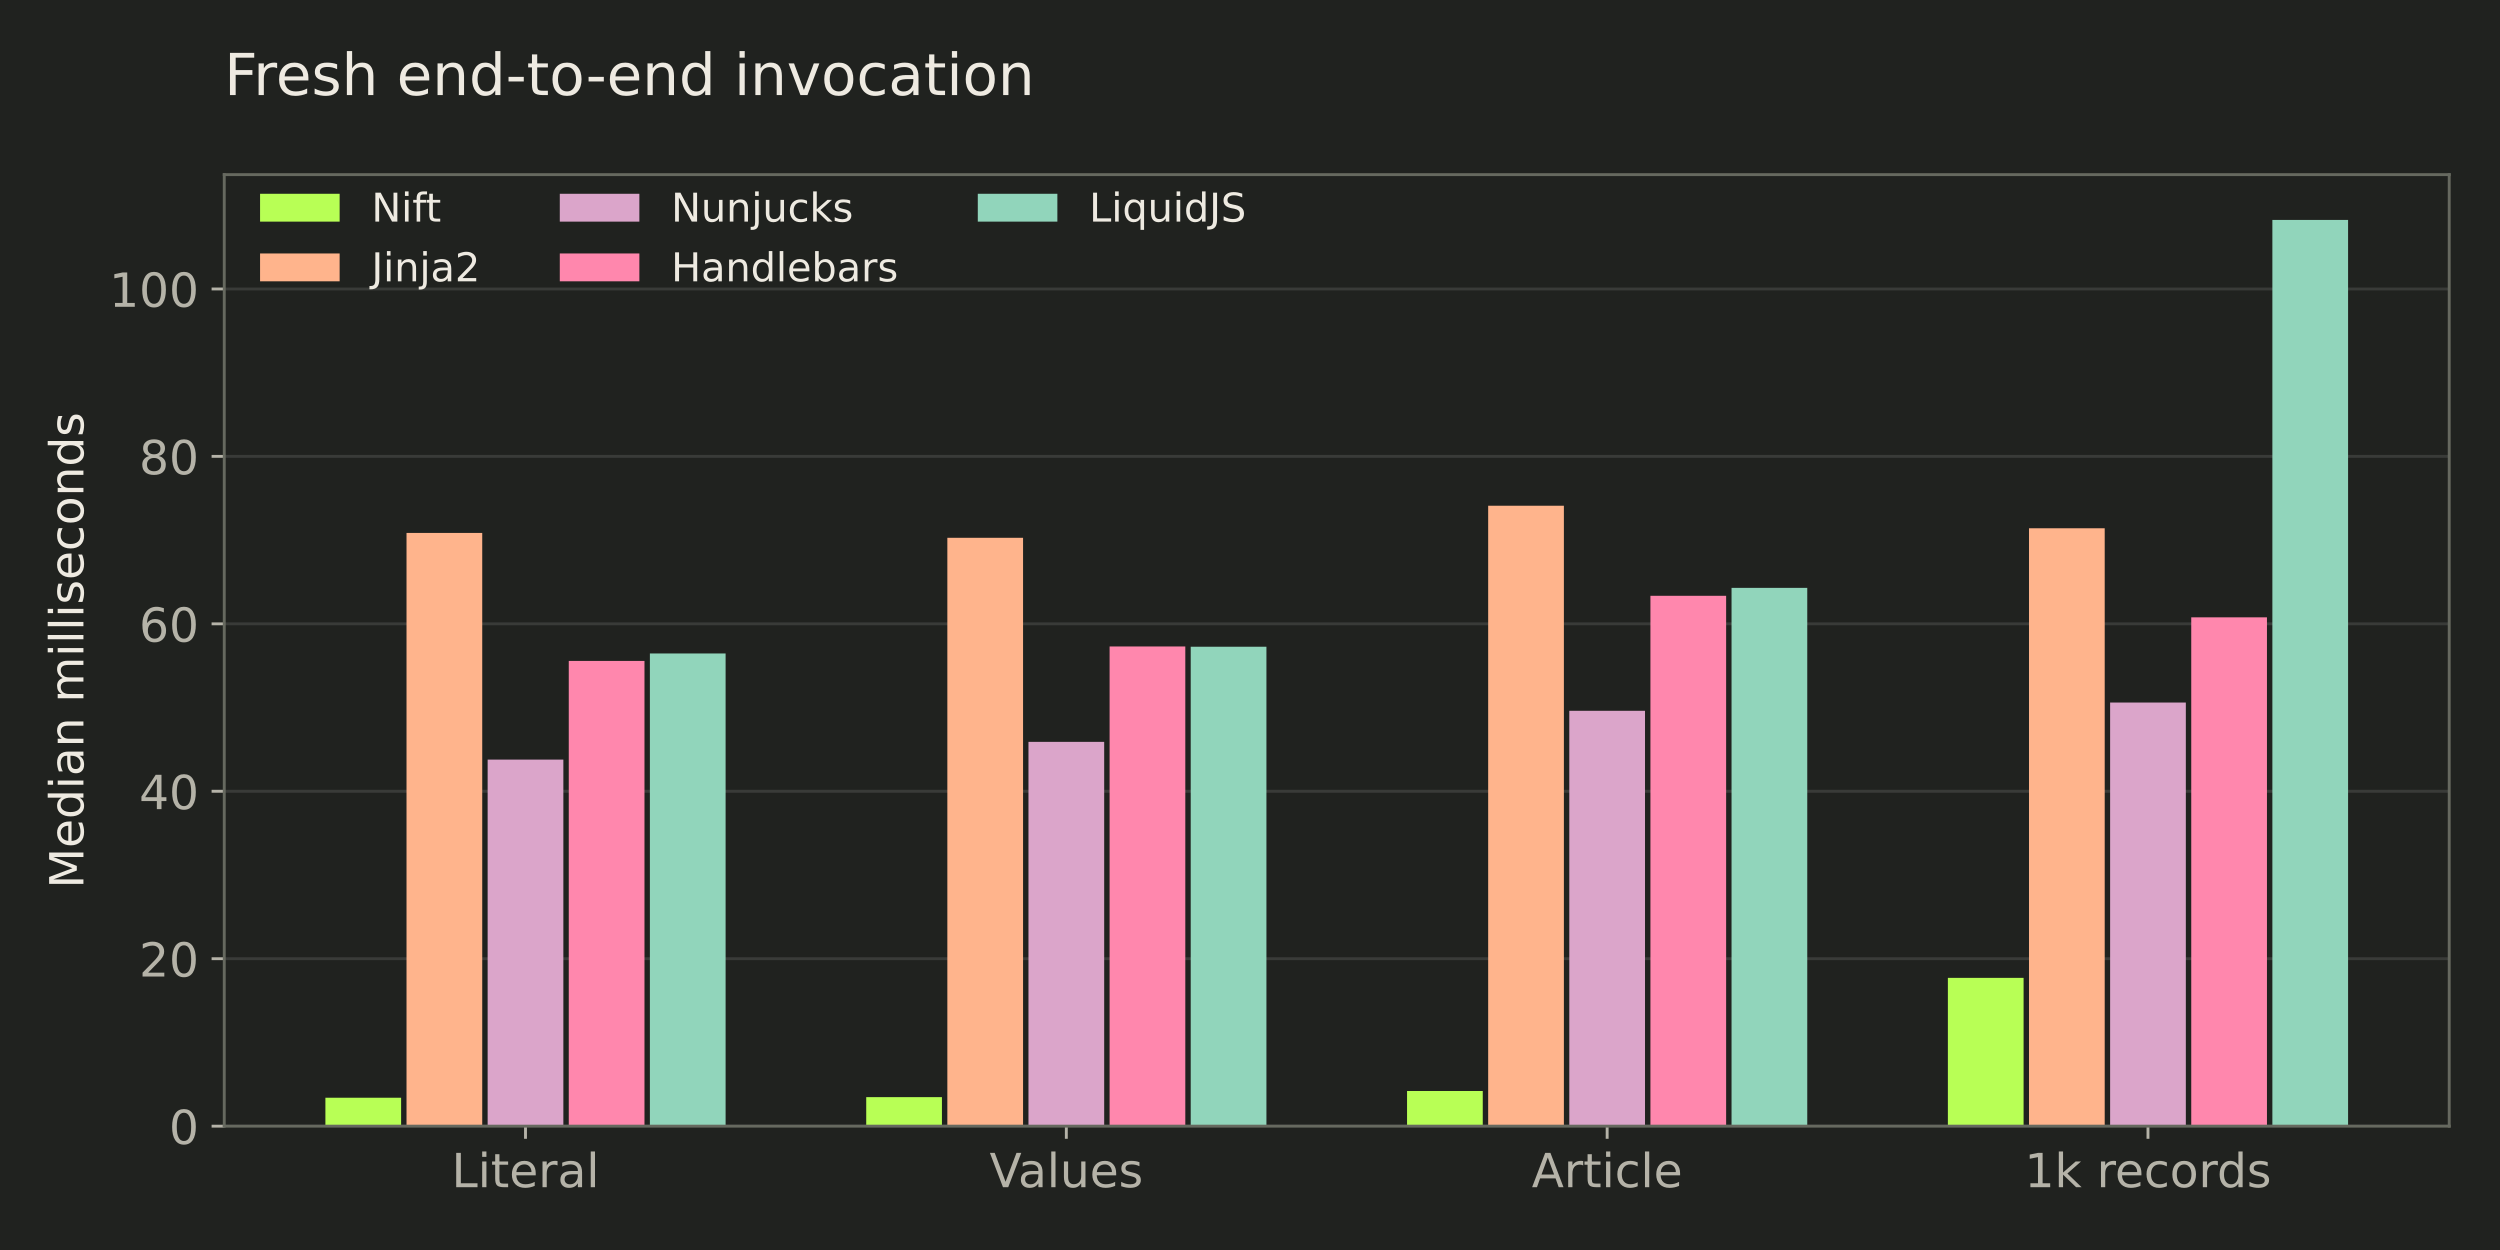
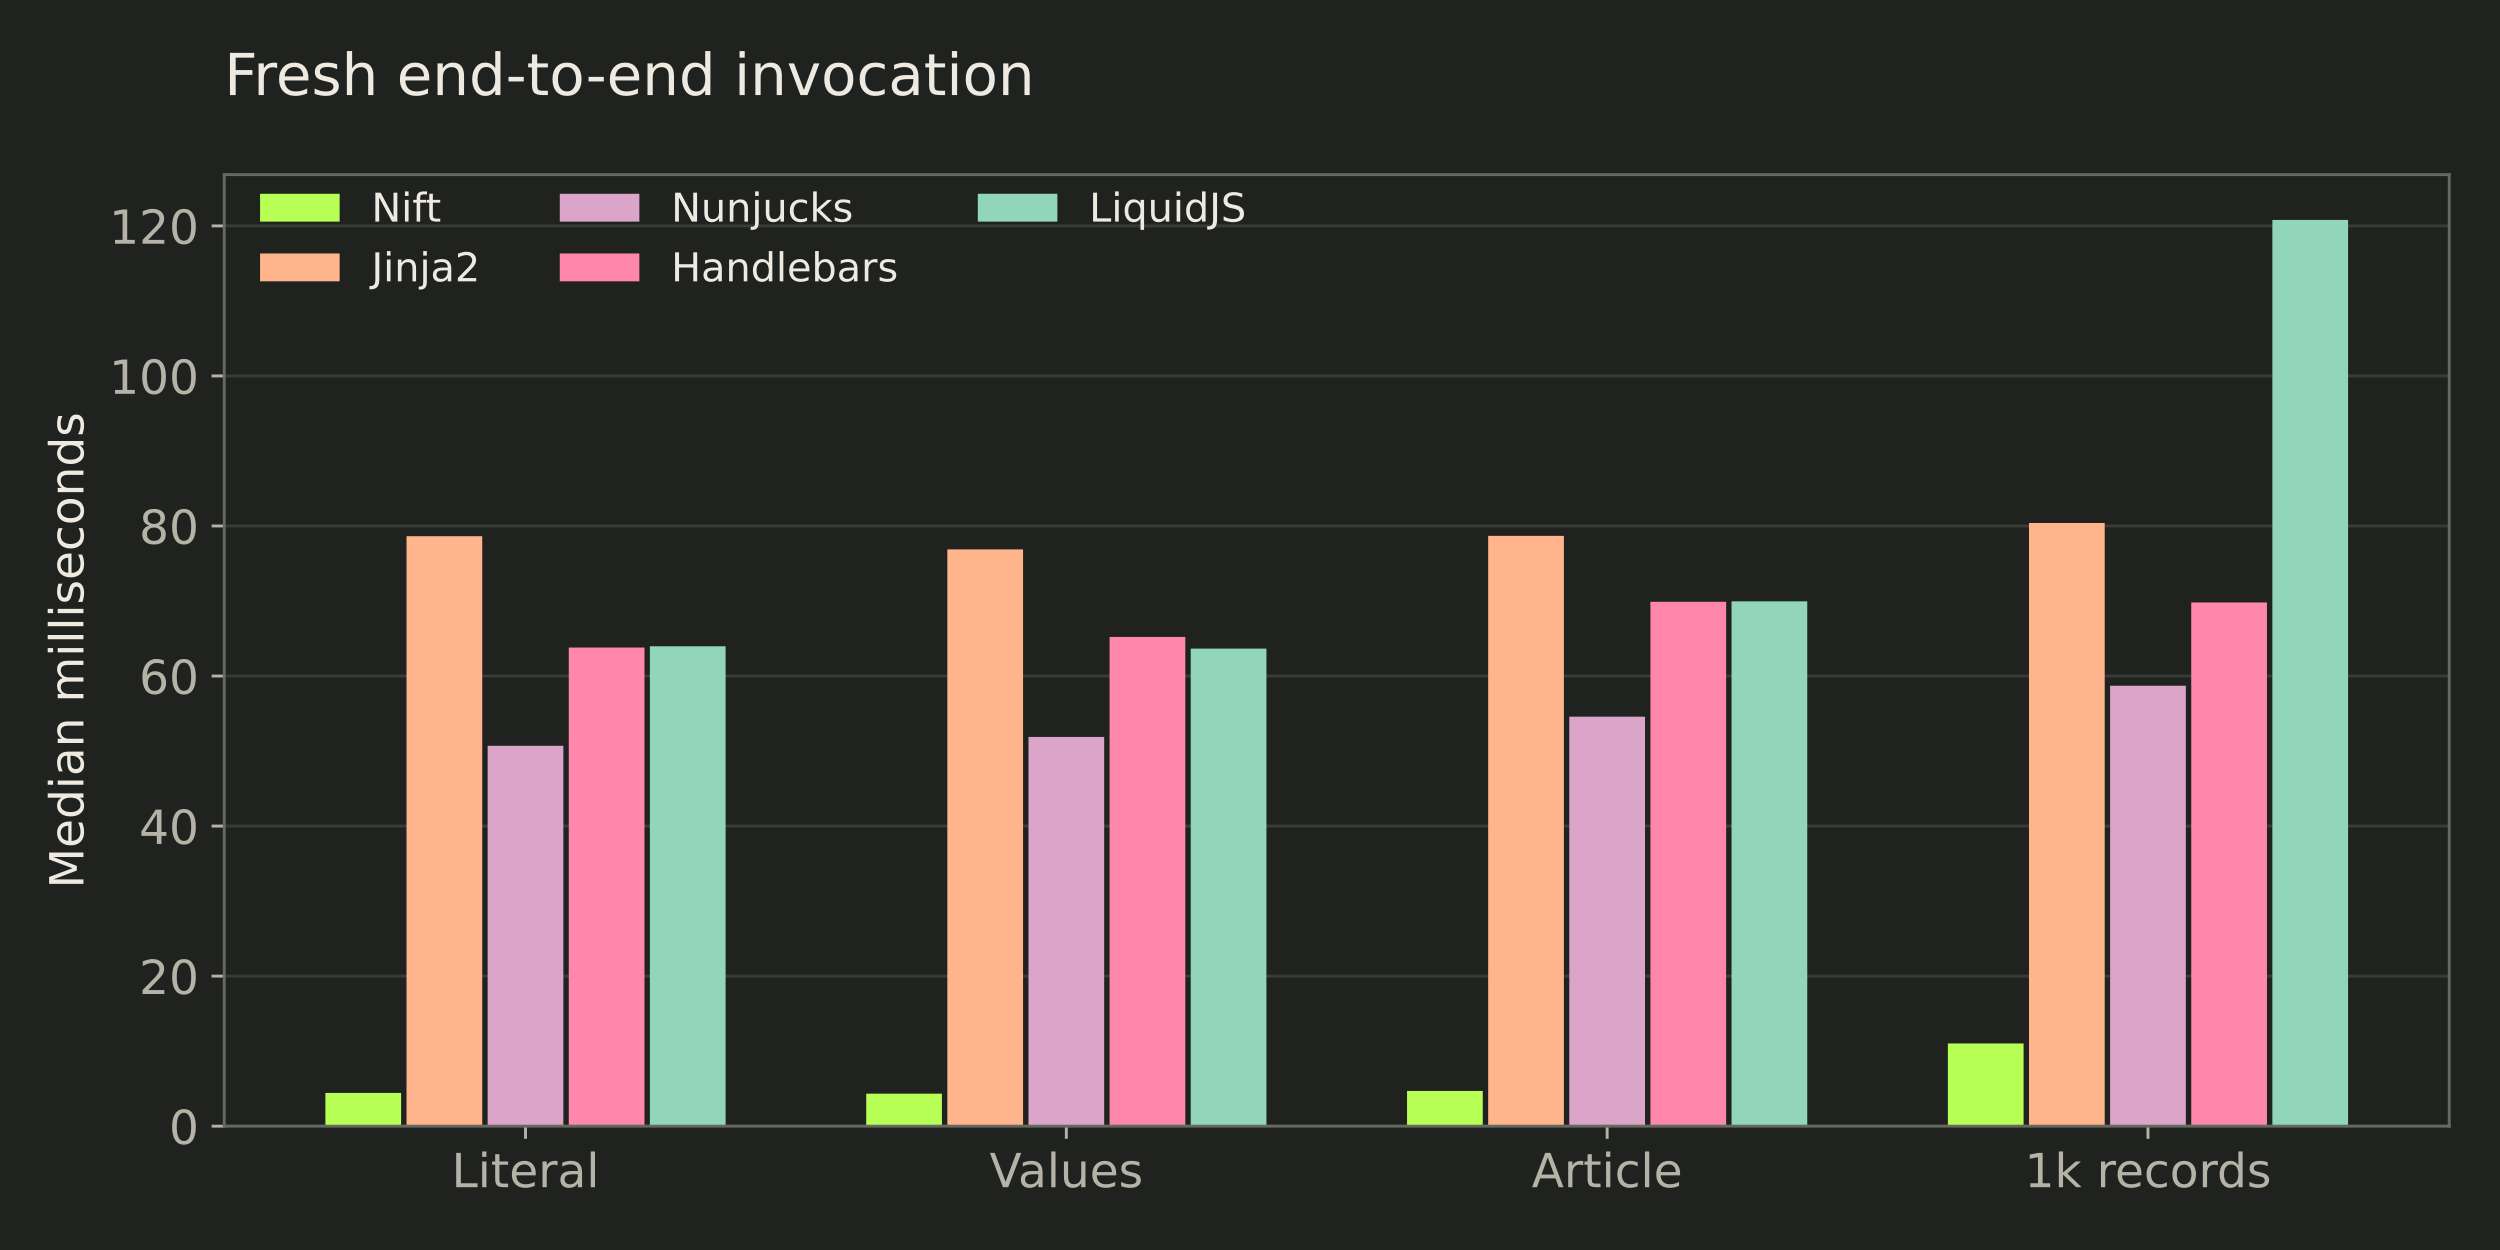
<svg xmlns="http://www.w3.org/2000/svg" xmlns:xlink="http://www.w3.org/1999/xlink" width="691.2pt" height="345.6pt" viewBox="0 0 691.2 345.6" version="1.1">
  <defs>
    <style type="text/css">*{stroke-linejoin: round; stroke-linecap: butt}</style>
  </defs>
  <g id="figure_1">
    <g id="patch_1">
      <path d="M 0 345.6  L 691.2 345.6  L 691.2 0  L 0 0  z " style="fill: #20221f" />
    </g>
    <g id="axes_1">
      <g id="patch_2">
        <path d="M 62.003 311.357  L 677.16 311.357  L 677.16 48.28  L 62.003 48.28  z " style="fill: #20221f" />
      </g>
      <g id="matplotlib.axis_1">
        <g id="xtick_1">
          <g id="line2d_1">
            <defs>
              <path id="m729737db2e" d="M 0 0  L 0 3.5  " style="stroke: #b5b3a8; stroke-width: 0.8" />
            </defs>
            <g>
              <use xlink:href="#m729737db2e" x="145.29" y="311.357" style="fill: #b5b3a8; stroke: #b5b3a8; stroke-width: 0.8" />
            </g>
          </g>
          <g id="text_1">
            <text style="font-size: 13px; font-family: 'DejaVu Sans', 'Bitstream Vera Sans', 'Computer Modern Sans Serif', 'Lucida Grande', 'Verdana', 'Geneva', 'Lucid', 'Arial', 'Helvetica', 'Avant Garde', sans-serif; text-anchor: middle; fill: #b5b3a8" x="145.29" y="328.235" transform="rotate(-0 145.29 328.2349)">Literal</text>
          </g>
        </g>
        <g id="xtick_2">
          <g id="line2d_2">
            <g>
              <use xlink:href="#m729737db2e" x="294.818" y="311.357" style="fill: #b5b3a8; stroke: #b5b3a8; stroke-width: 0.8" />
            </g>
          </g>
          <g id="text_2">
            <text style="font-size: 13px; font-family: 'DejaVu Sans', 'Bitstream Vera Sans', 'Computer Modern Sans Serif', 'Lucida Grande', 'Verdana', 'Geneva', 'Lucid', 'Arial', 'Helvetica', 'Avant Garde', sans-serif; text-anchor: middle; fill: #b5b3a8" x="294.818" y="328.235" transform="rotate(-0 294.8177 328.2349)">Values</text>
          </g>
        </g>
        <g id="xtick_3">
          <g id="line2d_3">
            <g>
              <use xlink:href="#m729737db2e" x="444.345" y="311.357" style="fill: #b5b3a8; stroke: #b5b3a8; stroke-width: 0.8" />
            </g>
          </g>
          <g id="text_3">
            <text style="font-size: 13px; font-family: 'DejaVu Sans', 'Bitstream Vera Sans', 'Computer Modern Sans Serif', 'Lucida Grande', 'Verdana', 'Geneva', 'Lucid', 'Arial', 'Helvetica', 'Avant Garde', sans-serif; text-anchor: middle; fill: #b5b3a8" x="444.345" y="328.235" transform="rotate(-0 444.3454 328.2349)">Article</text>
          </g>
        </g>
        <g id="xtick_4">
          <g id="line2d_4">
            <g>
              <use xlink:href="#m729737db2e" x="593.873" y="311.357" style="fill: #b5b3a8; stroke: #b5b3a8; stroke-width: 0.8" />
            </g>
          </g>
          <g id="text_4">
            <text style="font-size: 13px; font-family: 'DejaVu Sans', 'Bitstream Vera Sans', 'Computer Modern Sans Serif', 'Lucida Grande', 'Verdana', 'Geneva', 'Lucid', 'Arial', 'Helvetica', 'Avant Garde', sans-serif; text-anchor: middle; fill: #b5b3a8" x="593.873" y="328.235" transform="rotate(-0 593.8731 328.2349)">1k records</text>
          </g>
        </g>
      </g>
      <g id="matplotlib.axis_2">
        <g id="ytick_1">
          <g id="line2d_5">
            <path d="M 62.003 311.357  L 677.16 311.357  " clip-path="url(#pb8ed16f398)" style="fill: none; stroke: #b0b0b0; stroke-opacity: 0.18; stroke-width: 0.8; stroke-linecap: square" />
          </g>
          <g id="line2d_6">
            <defs>
              <path id="m79aa11fd9c" d="M 0 0  L -3.5 0  " style="stroke: #b5b3a8; stroke-width: 0.8" />
            </defs>
            <g>
              <use xlink:href="#m79aa11fd9c" x="62.003" y="311.357" style="fill: #b5b3a8; stroke: #b5b3a8; stroke-width: 0.8" />
            </g>
          </g>
          <g id="text_5">
            <text style="font-size: 13px; font-family: 'DejaVu Sans', 'Bitstream Vera Sans', 'Computer Modern Sans Serif', 'Lucida Grande', 'Verdana', 'Geneva', 'Lucid', 'Arial', 'Helvetica', 'Avant Garde', sans-serif; text-anchor: end; fill: #b5b3a8" x="55.003" y="316.295" transform="rotate(-0 55.00305 316.2954)">0</text>
          </g>
        </g>
        <g id="ytick_2">
          <g id="line2d_7">
-             <path d="M 62.003 265.063  L 677.16 265.063  " clip-path="url(#pb8ed16f398)" style="fill: none; stroke: #b0b0b0; stroke-opacity: 0.18; stroke-width: 0.8; stroke-linecap: square" />
+             <path d="M 62.003 269.874  L 677.16 269.874  " clip-path="url(#pb8ed16f398)" style="fill: none; stroke: #b0b0b0; stroke-opacity: 0.18; stroke-width: 0.8; stroke-linecap: square" />
          </g>
          <g id="line2d_8">
            <g>
-               <use xlink:href="#m79aa11fd9c" x="62.003" y="265.063" style="fill: #b5b3a8; stroke: #b5b3a8; stroke-width: 0.8" />
+               <use xlink:href="#m79aa11fd9c" x="62.003" y="269.874" style="fill: #b5b3a8; stroke: #b5b3a8; stroke-width: 0.8" />
            </g>
          </g>
          <g id="text_6">
-             <text style="font-size: 13px; font-family: 'DejaVu Sans', 'Bitstream Vera Sans', 'Computer Modern Sans Serif', 'Lucida Grande', 'Verdana', 'Geneva', 'Lucid', 'Arial', 'Helvetica', 'Avant Garde', sans-serif; text-anchor: end; fill: #b5b3a8" x="55.003" y="270.002" transform="rotate(-0 55.00305 270.0018)">20</text>
+             <text style="font-size: 13px; font-family: 'DejaVu Sans', 'Bitstream Vera Sans', 'Computer Modern Sans Serif', 'Lucida Grande', 'Verdana', 'Geneva', 'Lucid', 'Arial', 'Helvetica', 'Avant Garde', sans-serif; text-anchor: end; fill: #b5b3a8" x="55.003" y="274.812" transform="rotate(-0 55.00305 274.812)">20</text>
          </g>
        </g>
        <g id="ytick_3">
          <g id="line2d_9">
-             <path d="M 62.003 218.77  L 677.16 218.77  " clip-path="url(#pb8ed16f398)" style="fill: none; stroke: #b0b0b0; stroke-opacity: 0.18; stroke-width: 0.8; stroke-linecap: square" />
+             <path d="M 62.003 228.39  L 677.16 228.39  " clip-path="url(#pb8ed16f398)" style="fill: none; stroke: #b0b0b0; stroke-opacity: 0.18; stroke-width: 0.8; stroke-linecap: square" />
          </g>
          <g id="line2d_10">
            <g>
-               <use xlink:href="#m79aa11fd9c" x="62.003" y="218.77" style="fill: #b5b3a8; stroke: #b5b3a8; stroke-width: 0.8" />
+               <use xlink:href="#m79aa11fd9c" x="62.003" y="228.39" style="fill: #b5b3a8; stroke: #b5b3a8; stroke-width: 0.8" />
            </g>
          </g>
          <g id="text_7">
-             <text style="font-size: 13px; font-family: 'DejaVu Sans', 'Bitstream Vera Sans', 'Computer Modern Sans Serif', 'Lucida Grande', 'Verdana', 'Geneva', 'Lucid', 'Arial', 'Helvetica', 'Avant Garde', sans-serif; text-anchor: end; fill: #b5b3a8" x="55.003" y="223.708" transform="rotate(-0 55.00305 223.7082)">40</text>
+             <text style="font-size: 13px; font-family: 'DejaVu Sans', 'Bitstream Vera Sans', 'Computer Modern Sans Serif', 'Lucida Grande', 'Verdana', 'Geneva', 'Lucid', 'Arial', 'Helvetica', 'Avant Garde', sans-serif; text-anchor: end; fill: #b5b3a8" x="55.003" y="233.329" transform="rotate(-0 55.00305 233.3286)">40</text>
          </g>
        </g>
        <g id="ytick_4">
          <g id="line2d_11">
-             <path d="M 62.003 172.476  L 677.16 172.476  " clip-path="url(#pb8ed16f398)" style="fill: none; stroke: #b0b0b0; stroke-opacity: 0.18; stroke-width: 0.8; stroke-linecap: square" />
+             <path d="M 62.003 186.907  L 677.16 186.907  " clip-path="url(#pb8ed16f398)" style="fill: none; stroke: #b0b0b0; stroke-opacity: 0.18; stroke-width: 0.8; stroke-linecap: square" />
          </g>
          <g id="line2d_12">
            <g>
-               <use xlink:href="#m79aa11fd9c" x="62.003" y="172.476" style="fill: #b5b3a8; stroke: #b5b3a8; stroke-width: 0.8" />
+               <use xlink:href="#m79aa11fd9c" x="62.003" y="186.907" style="fill: #b5b3a8; stroke: #b5b3a8; stroke-width: 0.8" />
            </g>
          </g>
          <g id="text_8">
-             <text style="font-size: 13px; font-family: 'DejaVu Sans', 'Bitstream Vera Sans', 'Computer Modern Sans Serif', 'Lucida Grande', 'Verdana', 'Geneva', 'Lucid', 'Arial', 'Helvetica', 'Avant Garde', sans-serif; text-anchor: end; fill: #b5b3a8" x="55.003" y="177.415" transform="rotate(-0 55.00305 177.4145)">60</text>
+             <text style="font-size: 13px; font-family: 'DejaVu Sans', 'Bitstream Vera Sans', 'Computer Modern Sans Serif', 'Lucida Grande', 'Verdana', 'Geneva', 'Lucid', 'Arial', 'Helvetica', 'Avant Garde', sans-serif; text-anchor: end; fill: #b5b3a8" x="55.003" y="191.845" transform="rotate(-0 55.00305 191.8452)">60</text>
          </g>
        </g>
        <g id="ytick_5">
          <g id="line2d_13">
-             <path d="M 62.003 126.182  L 677.16 126.182  " clip-path="url(#pb8ed16f398)" style="fill: none; stroke: #b0b0b0; stroke-opacity: 0.18; stroke-width: 0.8; stroke-linecap: square" />
+             <path d="M 62.003 145.423  L 677.16 145.423  " clip-path="url(#pb8ed16f398)" style="fill: none; stroke: #b0b0b0; stroke-opacity: 0.18; stroke-width: 0.8; stroke-linecap: square" />
          </g>
          <g id="line2d_14">
            <g>
-               <use xlink:href="#m79aa11fd9c" x="62.003" y="126.182" style="fill: #b5b3a8; stroke: #b5b3a8; stroke-width: 0.8" />
+               <use xlink:href="#m79aa11fd9c" x="62.003" y="145.423" style="fill: #b5b3a8; stroke: #b5b3a8; stroke-width: 0.8" />
            </g>
          </g>
          <g id="text_9">
-             <text style="font-size: 13px; font-family: 'DejaVu Sans', 'Bitstream Vera Sans', 'Computer Modern Sans Serif', 'Lucida Grande', 'Verdana', 'Geneva', 'Lucid', 'Arial', 'Helvetica', 'Avant Garde', sans-serif; text-anchor: end; fill: #b5b3a8" x="55.003" y="131.121" transform="rotate(-0 55.00305 131.1209)">80</text>
+             <text style="font-size: 13px; font-family: 'DejaVu Sans', 'Bitstream Vera Sans', 'Computer Modern Sans Serif', 'Lucida Grande', 'Verdana', 'Geneva', 'Lucid', 'Arial', 'Helvetica', 'Avant Garde', sans-serif; text-anchor: end; fill: #b5b3a8" x="55.003" y="150.362" transform="rotate(-0 55.00305 150.3618)">80</text>
          </g>
        </g>
        <g id="ytick_6">
          <g id="line2d_15">
-             <path d="M 62.003 79.889  L 677.16 79.889  " clip-path="url(#pb8ed16f398)" style="fill: none; stroke: #b0b0b0; stroke-opacity: 0.18; stroke-width: 0.8; stroke-linecap: square" />
+             <path d="M 62.003 103.94  L 677.16 103.94  " clip-path="url(#pb8ed16f398)" style="fill: none; stroke: #b0b0b0; stroke-opacity: 0.18; stroke-width: 0.8; stroke-linecap: square" />
          </g>
          <g id="line2d_16">
            <g>
-               <use xlink:href="#m79aa11fd9c" x="62.003" y="79.889" style="fill: #b5b3a8; stroke: #b5b3a8; stroke-width: 0.8" />
+               <use xlink:href="#m79aa11fd9c" x="62.003" y="103.94" style="fill: #b5b3a8; stroke: #b5b3a8; stroke-width: 0.8" />
            </g>
          </g>
          <g id="text_10">
-             <text style="font-size: 13px; font-family: 'DejaVu Sans', 'Bitstream Vera Sans', 'Computer Modern Sans Serif', 'Lucida Grande', 'Verdana', 'Geneva', 'Lucid', 'Arial', 'Helvetica', 'Avant Garde', sans-serif; text-anchor: end; fill: #b5b3a8" x="55.003" y="84.827" transform="rotate(-0 55.00305 84.82724)">100</text>
-           </g>
-         </g>
-         <g id="text_11">
+             <text style="font-size: 13px; font-family: 'DejaVu Sans', 'Bitstream Vera Sans', 'Computer Modern Sans Serif', 'Lucida Grande', 'Verdana', 'Geneva', 'Lucid', 'Arial', 'Helvetica', 'Avant Garde', sans-serif; text-anchor: end; fill: #b5b3a8" x="55.003" y="108.878" transform="rotate(-0 55.00305 108.8783)">100</text>
+           </g>
+         </g>
+         <g id="ytick_7">
+           <g id="line2d_17">
+             <path d="M 62.003 62.456  L 677.16 62.456  " clip-path="url(#pb8ed16f398)" style="fill: none; stroke: #b0b0b0; stroke-opacity: 0.18; stroke-width: 0.8; stroke-linecap: square" />
+           </g>
+           <g id="line2d_18">
+             <g>
+               <use xlink:href="#m79aa11fd9c" x="62.003" y="62.456" style="fill: #b5b3a8; stroke: #b5b3a8; stroke-width: 0.8" />
+             </g>
+           </g>
+           <g id="text_11">
+             <text style="font-size: 13px; font-family: 'DejaVu Sans', 'Bitstream Vera Sans', 'Computer Modern Sans Serif', 'Lucida Grande', 'Verdana', 'Geneva', 'Lucid', 'Arial', 'Helvetica', 'Avant Garde', sans-serif; text-anchor: end; fill: #b5b3a8" x="55.003" y="67.395" transform="rotate(-0 55.00305 67.39491)">120</text>
+           </g>
+         </g>
+         <g id="text_12">
          <text style="font-size: 13px; font-family: 'DejaVu Sans', 'Bitstream Vera Sans', 'Computer Modern Sans Serif', 'Lucida Grande', 'Verdana', 'Geneva', 'Lucid', 'Arial', 'Helvetica', 'Avant Garde', sans-serif; text-anchor: middle; fill: #eeeae1" x="23.066" y="179.818" transform="rotate(-90 23.06625 179.8185)">Median milliseconds</text>
        </g>
      </g>
      <g id="patch_3">
-         <path d="M 89.965 311.357  L 110.899 311.357  L 110.899 303.505  L 89.965 303.505  z " clip-path="url(#pb8ed16f398)" style="fill: #b8ff55" />
+         <path d="M 89.965 311.357  L 110.899 311.357  L 110.899 302.177  L 89.965 302.177  z " clip-path="url(#pb8ed16f398)" style="fill: #b8ff55" />
      </g>
      <g id="patch_4">
-         <path d="M 239.492 311.357  L 260.426 311.357  L 260.426 303.333  L 239.492 303.333  z " clip-path="url(#pb8ed16f398)" style="fill: #b8ff55" />
+         <path d="M 239.492 311.357  L 260.426 311.357  L 260.426 302.381  L 239.492 302.381  z " clip-path="url(#pb8ed16f398)" style="fill: #b8ff55" />
      </g>
      <g id="patch_5">
-         <path d="M 389.02 311.357  L 409.954 311.357  L 409.954 301.632  L 389.02 301.632  z " clip-path="url(#pb8ed16f398)" style="fill: #b8ff55" />
+         <path d="M 389.02 311.357  L 409.954 311.357  L 409.954 301.619  L 389.02 301.619  z " clip-path="url(#pb8ed16f398)" style="fill: #b8ff55" />
      </g>
      <g id="patch_6">
-         <path d="M 538.548 311.357  L 559.482 311.357  L 559.482 270.355  L 538.548 270.355  z " clip-path="url(#pb8ed16f398)" style="fill: #b8ff55" />
+         <path d="M 538.548 311.357  L 559.482 311.357  L 559.482 288.491  L 538.548 288.491  z " clip-path="url(#pb8ed16f398)" style="fill: #b8ff55" />
      </g>
      <g id="patch_7">
-         <path d="M 112.394 311.357  L 133.328 311.357  L 133.328 147.352  L 112.394 147.352  z " clip-path="url(#pb8ed16f398)" style="fill: #ffb48c" />
+         <path d="M 112.394 311.357  L 133.328 311.357  L 133.328 148.24  L 112.394 148.24  z " clip-path="url(#pb8ed16f398)" style="fill: #ffb48c" />
      </g>
      <g id="patch_8">
-         <path d="M 261.922 311.357  L 282.855 311.357  L 282.855 148.688  L 261.922 148.688  z " clip-path="url(#pb8ed16f398)" style="fill: #ffb48c" />
+         <path d="M 261.922 311.357  L 282.855 311.357  L 282.855 151.899  L 261.922 151.899  z " clip-path="url(#pb8ed16f398)" style="fill: #ffb48c" />
      </g>
      <g id="patch_9">
-         <path d="M 411.449 311.357  L 432.383 311.357  L 432.383 139.82  L 411.449 139.82  z " clip-path="url(#pb8ed16f398)" style="fill: #ffb48c" />
+         <path d="M 411.449 311.357  L 432.383 311.357  L 432.383 148.15  L 411.449 148.15  z " clip-path="url(#pb8ed16f398)" style="fill: #ffb48c" />
      </g>
      <g id="patch_10">
-         <path d="M 560.977 311.357  L 581.911 311.357  L 581.911 146.057  L 560.977 146.057  z " clip-path="url(#pb8ed16f398)" style="fill: #ffb48c" />
+         <path d="M 560.977 311.357  L 581.911 311.357  L 581.911 144.592  L 560.977 144.592  z " clip-path="url(#pb8ed16f398)" style="fill: #ffb48c" />
      </g>
      <g id="patch_11">
-         <path d="M 134.823 311.357  L 155.757 311.357  L 155.757 210.012  L 134.823 210.012  z " clip-path="url(#pb8ed16f398)" style="fill: #dba5ca" />
+         <path d="M 134.823 311.357  L 155.757 311.357  L 155.757 206.192  L 134.823 206.192  z " clip-path="url(#pb8ed16f398)" style="fill: #dba5ca" />
      </g>
      <g id="patch_12">
-         <path d="M 284.351 311.357  L 305.285 311.357  L 305.285 205.118  L 284.351 205.118  z " clip-path="url(#pb8ed16f398)" style="fill: #dba5ca" />
+         <path d="M 284.351 311.357  L 305.285 311.357  L 305.285 203.743  L 284.351 203.743  z " clip-path="url(#pb8ed16f398)" style="fill: #dba5ca" />
      </g>
      <g id="patch_13">
-         <path d="M 433.878 311.357  L 454.812 311.357  L 454.812 196.516  L 433.878 196.516  z " clip-path="url(#pb8ed16f398)" style="fill: #dba5ca" />
+         <path d="M 433.878 311.357  L 454.812 311.357  L 454.812 198.153  L 433.878 198.153  z " clip-path="url(#pb8ed16f398)" style="fill: #dba5ca" />
      </g>
      <g id="patch_14">
-         <path d="M 583.406 311.357  L 604.34 311.357  L 604.34 194.241  L 583.406 194.241  z " clip-path="url(#pb8ed16f398)" style="fill: #dba5ca" />
+         <path d="M 583.406 311.357  L 604.34 311.357  L 604.34 189.594  L 583.406 189.594  z " clip-path="url(#pb8ed16f398)" style="fill: #dba5ca" />
      </g>
      <g id="patch_15">
-         <path d="M 157.252 311.357  L 178.186 311.357  L 178.186 182.733  L 157.252 182.733  z " clip-path="url(#pb8ed16f398)" style="fill: #ff87ad" />
+         <path d="M 157.252 311.357  L 178.186 311.357  L 178.186 179.031  L 157.252 179.031  z " clip-path="url(#pb8ed16f398)" style="fill: #ff87ad" />
      </g>
      <g id="patch_16">
-         <path d="M 306.78 311.357  L 327.714 311.357  L 327.714 178.732  L 306.78 178.732  z " clip-path="url(#pb8ed16f398)" style="fill: #ff87ad" />
+         <path d="M 306.78 311.357  L 327.714 311.357  L 327.714 176.094  L 306.78 176.094  z " clip-path="url(#pb8ed16f398)" style="fill: #ff87ad" />
      </g>
      <g id="patch_17">
-         <path d="M 456.308 311.357  L 477.241 311.357  L 477.241 164.73  L 456.308 164.73  z " clip-path="url(#pb8ed16f398)" style="fill: #ff87ad" />
+         <path d="M 456.308 311.357  L 477.241 311.357  L 477.241 166.387  L 456.308 166.387  z " clip-path="url(#pb8ed16f398)" style="fill: #ff87ad" />
      </g>
      <g id="patch_18">
-         <path d="M 605.835 311.357  L 626.769 311.357  L 626.769 170.687  L 605.835 170.687  z " clip-path="url(#pb8ed16f398)" style="fill: #ff87ad" />
+         <path d="M 605.835 311.357  L 626.769 311.357  L 626.769 166.572  L 605.835 166.572  z " clip-path="url(#pb8ed16f398)" style="fill: #ff87ad" />
      </g>
      <g id="patch_19">
-         <path d="M 179.681 311.357  L 200.615 311.357  L 200.615 180.664  L 179.681 180.664  z " clip-path="url(#pb8ed16f398)" style="fill: #91d5bb" />
+         <path d="M 179.681 311.357  L 200.615 311.357  L 200.615 178.672  L 179.681 178.672  z " clip-path="url(#pb8ed16f398)" style="fill: #91d5bb" />
      </g>
      <g id="patch_20">
-         <path d="M 329.209 311.357  L 350.143 311.357  L 350.143 178.812  L 329.209 178.812  z " clip-path="url(#pb8ed16f398)" style="fill: #91d5bb" />
+         <path d="M 329.209 311.357  L 350.143 311.357  L 350.143 179.321  L 329.209 179.321  z " clip-path="url(#pb8ed16f398)" style="fill: #91d5bb" />
      </g>
      <g id="patch_21">
-         <path d="M 478.737 311.357  L 499.671 311.357  L 499.671 162.542  L 478.737 162.542  z " clip-path="url(#pb8ed16f398)" style="fill: #91d5bb" />
+         <path d="M 478.737 311.357  L 499.671 311.357  L 499.671 166.249  L 478.737 166.249  z " clip-path="url(#pb8ed16f398)" style="fill: #91d5bb" />
      </g>
      <g id="patch_22">
        <path d="M 628.264 311.357  L 649.198 311.357  L 649.198 60.807  L 628.264 60.807  z " clip-path="url(#pb8ed16f398)" style="fill: #91d5bb" />
      </g>
      <g id="patch_23">
        <path d="M 62.003 311.357  L 62.003 48.28  " style="fill: none; stroke: #66695f; stroke-width: 0.8; stroke-linejoin: miter; stroke-linecap: square" />
      </g>
      <g id="patch_24">
        <path d="M 677.16 311.357  L 677.16 48.28  " style="fill: none; stroke: #66695f; stroke-width: 0.8; stroke-linejoin: miter; stroke-linecap: square" />
      </g>
      <g id="patch_25">
        <path d="M 62.003 311.357  L 677.16 311.357  " style="fill: none; stroke: #66695f; stroke-width: 0.8; stroke-linejoin: miter; stroke-linecap: square" />
      </g>
      <g id="patch_26">
        <path d="M 62.003 48.28  L 677.16 48.28  " style="fill: none; stroke: #66695f; stroke-width: 0.8; stroke-linejoin: miter; stroke-linecap: square" />
      </g>
-       <g id="text_12">
+       <g id="text_13">
        <text style="font-size: 16px; font-family: 'DejaVu Sans', 'Bitstream Vera Sans', 'Computer Modern Sans Serif', 'Lucida Grande', 'Verdana', 'Geneva', 'Lucid', 'Arial', 'Helvetica', 'Avant Garde', sans-serif; text-anchor: start; fill: #eeeae1" x="62.003" y="26.28" transform="rotate(-0 62.00305 26.28)">Fresh end-to-end invocation</text>
      </g>
      <g id="legend_1">
        <g id="patch_27">
          <path d="M 71.903 61.277  L 93.903 61.277  L 93.903 53.577  L 71.903 53.577  z " style="fill: #b8ff55" />
        </g>
-         <g id="text_13">
+         <g id="text_14">
          <text style="font-size: 11px; font-family: 'DejaVu Sans', 'Bitstream Vera Sans', 'Computer Modern Sans Serif', 'Lucida Grande', 'Verdana', 'Geneva', 'Lucid', 'Arial', 'Helvetica', 'Avant Garde', sans-serif; text-anchor: start; fill: #eeeae1" x="102.703" y="61.277" transform="rotate(-0 102.703 61.27674)">Nift</text>
        </g>
        <g id="patch_28">
          <path d="M 71.903 77.778  L 93.903 77.778  L 93.903 70.078  L 71.903 70.078  z " style="fill: #ffb48c" />
        </g>
-         <g id="text_14">
+         <g id="text_15">
          <text style="font-size: 11px; font-family: 'DejaVu Sans', 'Bitstream Vera Sans', 'Computer Modern Sans Serif', 'Lucida Grande', 'Verdana', 'Geneva', 'Lucid', 'Arial', 'Helvetica', 'Avant Garde', sans-serif; text-anchor: start; fill: #eeeae1" x="102.703" y="77.778" transform="rotate(-0 102.703 77.7776)">Jinja2</text>
        </g>
        <g id="patch_29">
          <path d="M 154.771 61.277  L 176.771 61.277  L 176.771 53.577  L 154.771 53.577  z " style="fill: #dba5ca" />
        </g>
-         <g id="text_15">
+         <g id="text_16">
          <text style="font-size: 11px; font-family: 'DejaVu Sans', 'Bitstream Vera Sans', 'Computer Modern Sans Serif', 'Lucida Grande', 'Verdana', 'Geneva', 'Lucid', 'Arial', 'Helvetica', 'Avant Garde', sans-serif; text-anchor: start; fill: #eeeae1" x="185.571" y="61.277" transform="rotate(-0 185.5709 61.27674)">Nunjucks</text>
        </g>
        <g id="patch_30">
          <path d="M 154.771 77.778  L 176.771 77.778  L 176.771 70.078  L 154.771 70.078  z " style="fill: #ff87ad" />
        </g>
-         <g id="text_16">
+         <g id="text_17">
          <text style="font-size: 11px; font-family: 'DejaVu Sans', 'Bitstream Vera Sans', 'Computer Modern Sans Serif', 'Lucida Grande', 'Verdana', 'Geneva', 'Lucid', 'Arial', 'Helvetica', 'Avant Garde', sans-serif; text-anchor: start; fill: #eeeae1" x="185.571" y="77.778" transform="rotate(-0 185.5709 77.7776)">Handlebars</text>
        </g>
        <g id="patch_31">
          <path d="M 270.34 61.277  L 292.34 61.277  L 292.34 53.577  L 270.34 53.577  z " style="fill: #91d5bb" />
        </g>
-         <g id="text_17">
+         <g id="text_18">
          <text style="font-size: 11px; font-family: 'DejaVu Sans', 'Bitstream Vera Sans', 'Computer Modern Sans Serif', 'Lucida Grande', 'Verdana', 'Geneva', 'Lucid', 'Arial', 'Helvetica', 'Avant Garde', sans-serif; text-anchor: start; fill: #eeeae1" x="301.14" y="61.277" transform="rotate(-0 301.1396 61.27674)">LiquidJS</text>
        </g>
      </g>
    </g>
  </g>
  <defs>
    <clipPath id="pb8ed16f398">
      <rect x="62.003" y="48.28" width="615.157" height="263.077" />
    </clipPath>
  </defs>
</svg>
